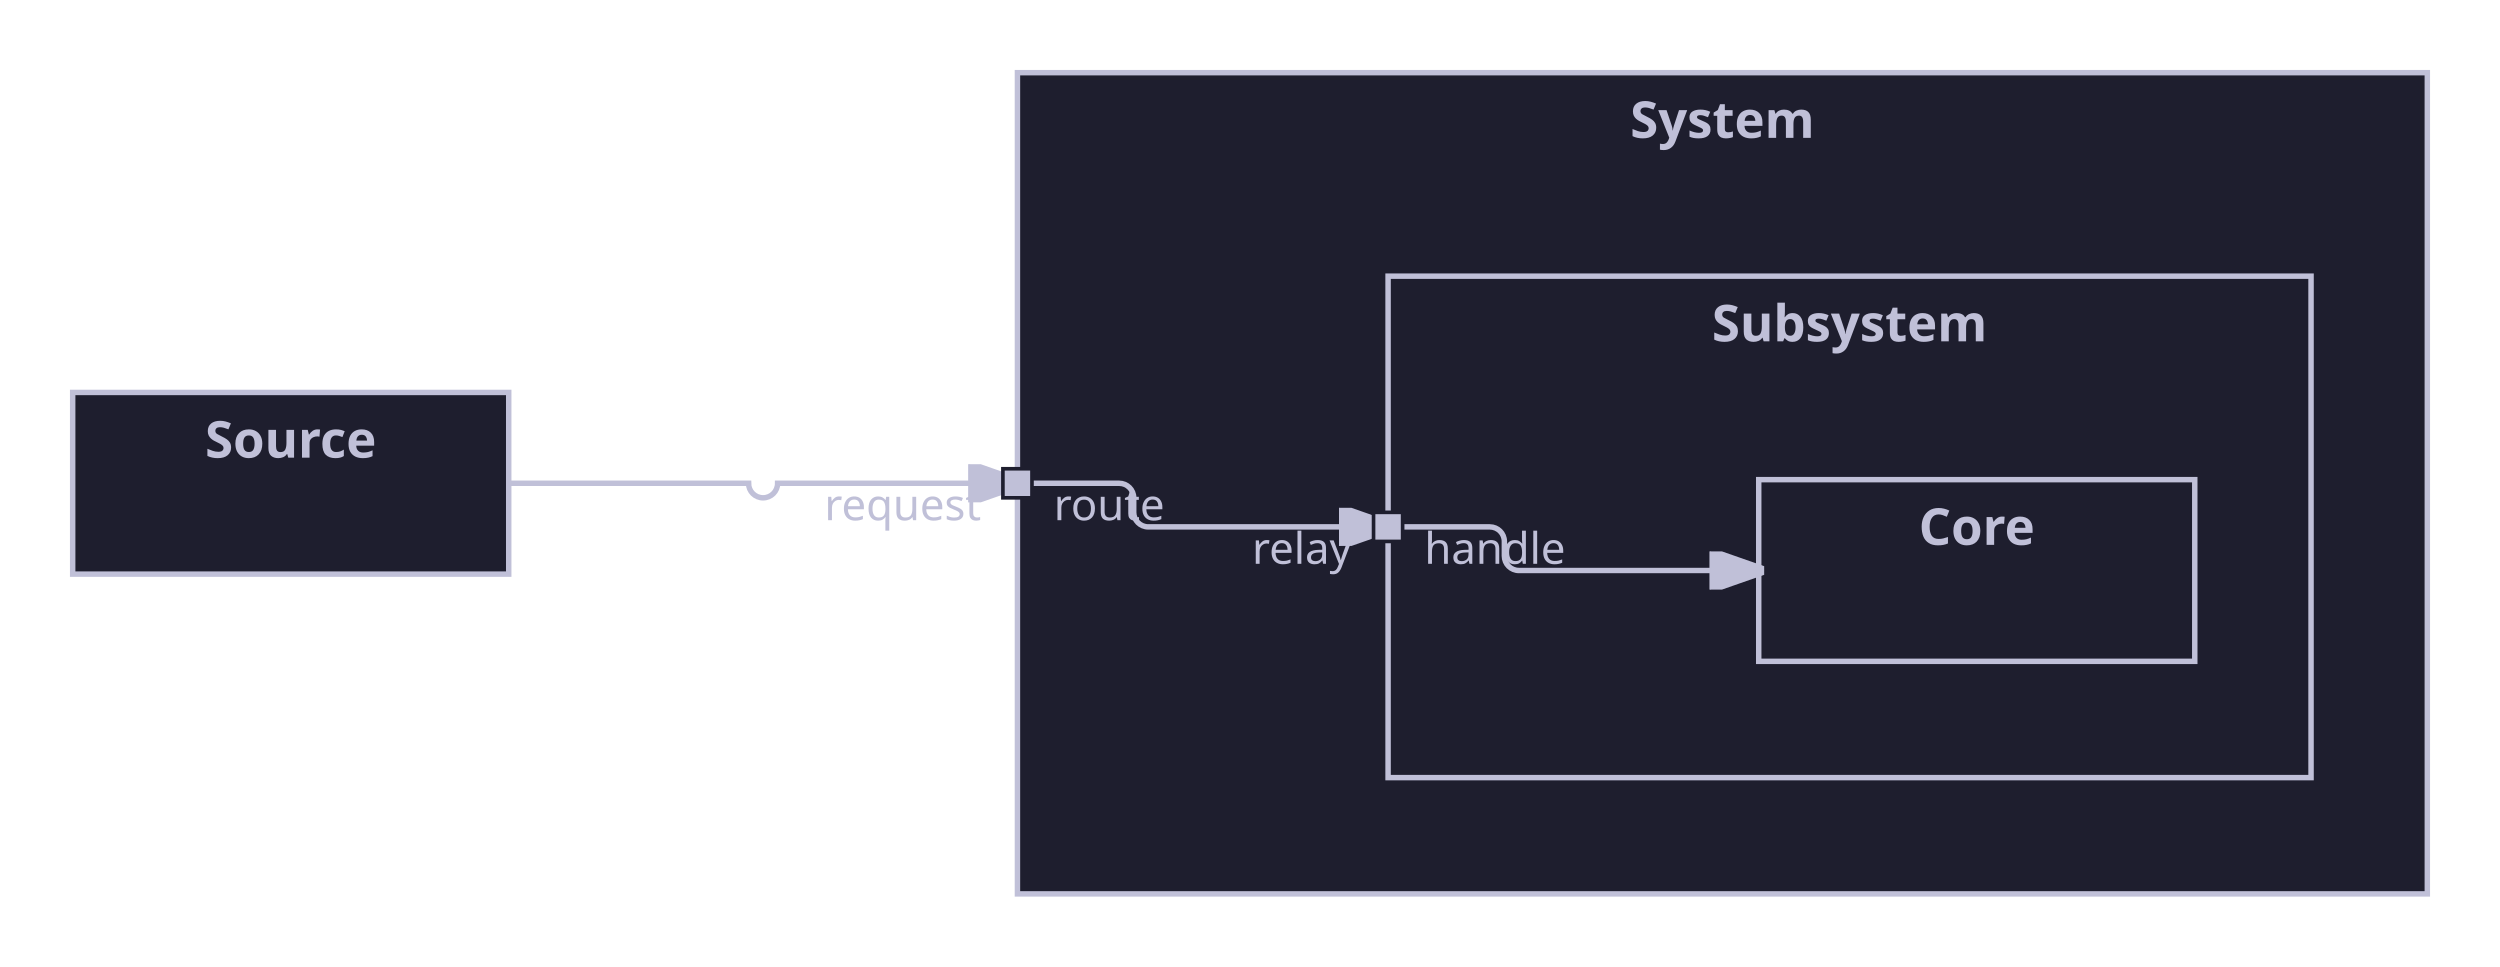
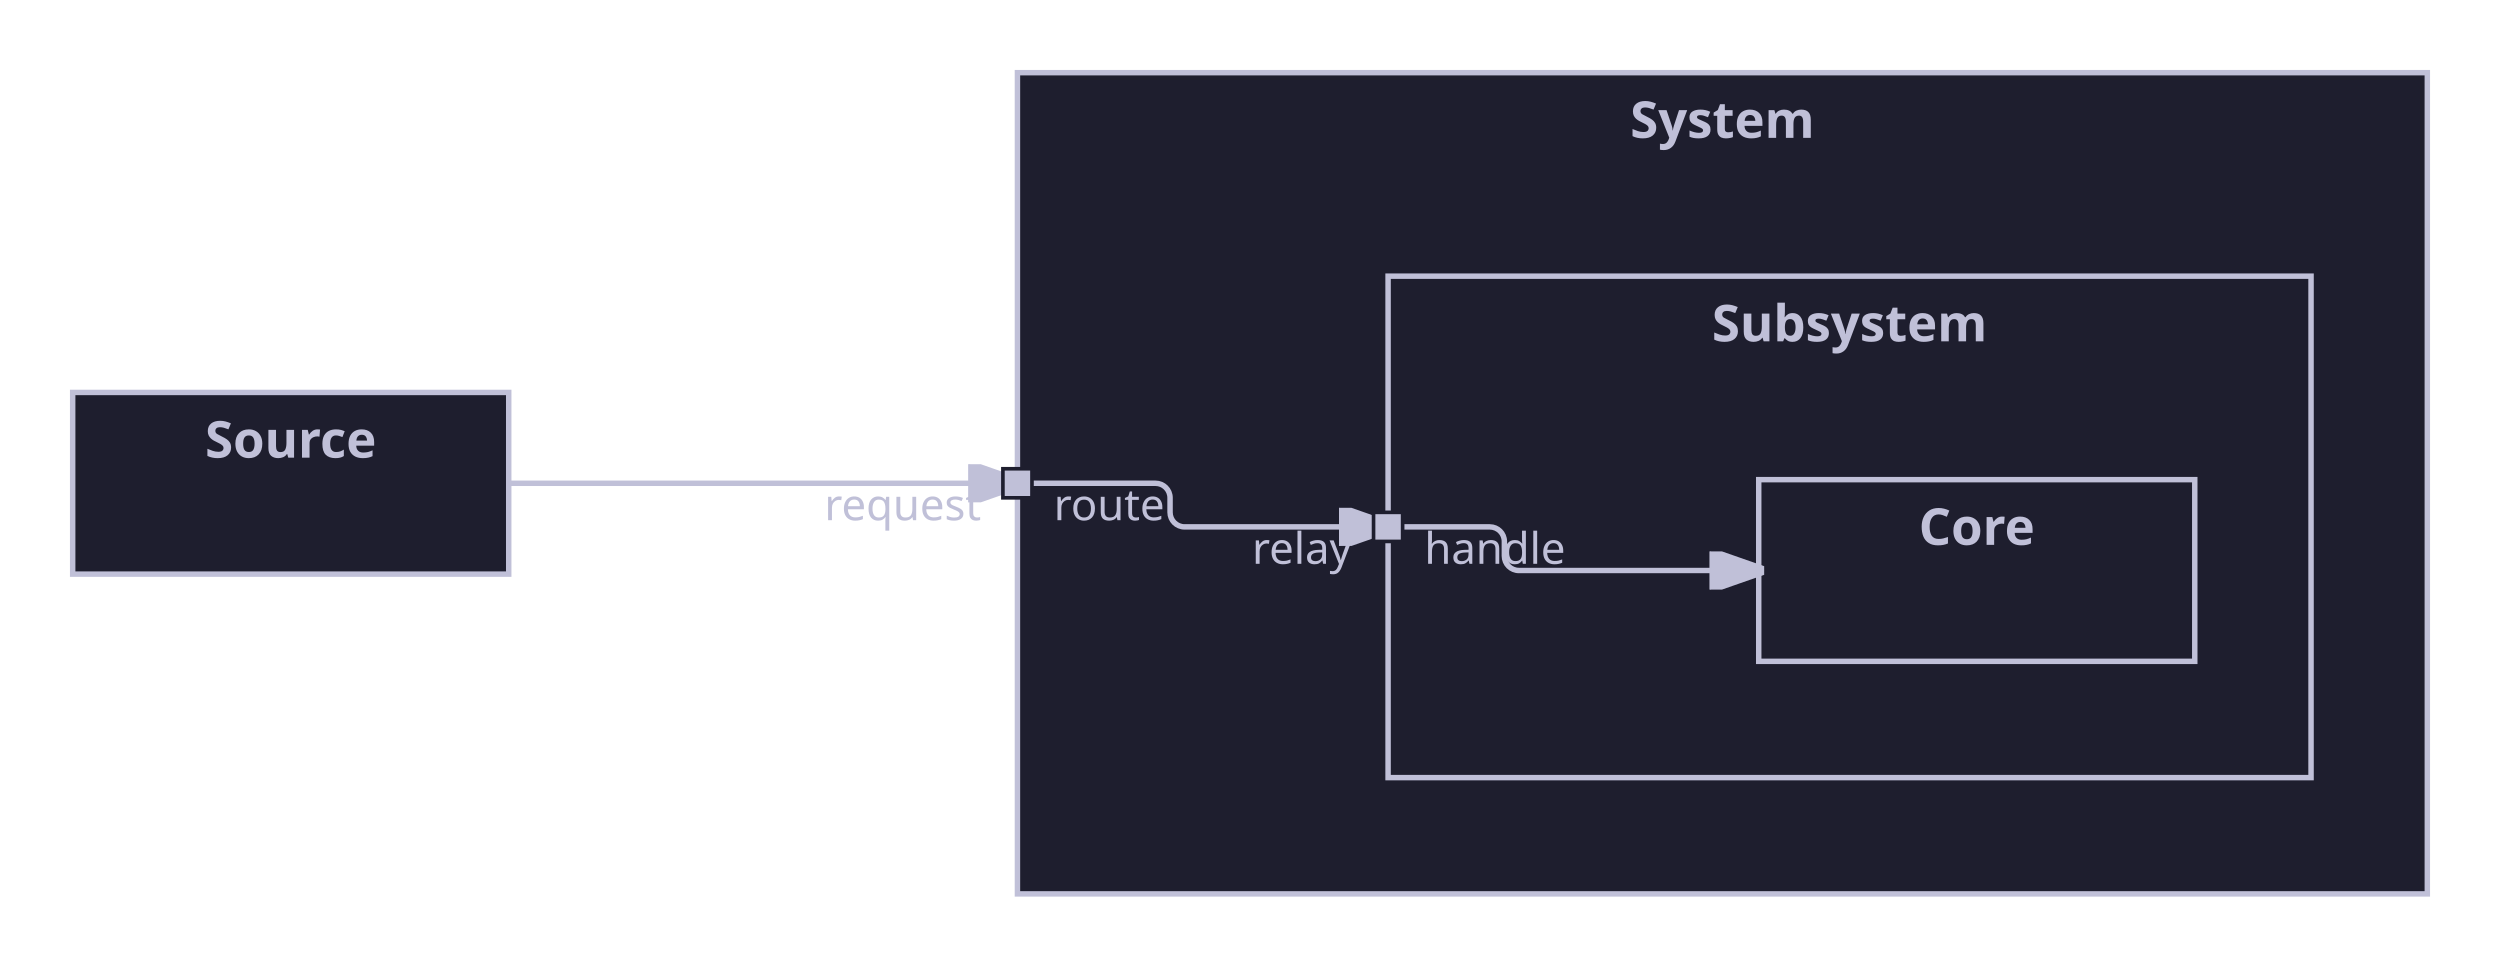
<svg xmlns="http://www.w3.org/2000/svg" width="688.00" height="266.00" viewBox="0 0 688.00 266.00">
  <defs>
    <marker id="line-end-open-chevron" markerWidth="10" markerHeight="7" refX="9" refY="3.5" orient="auto">
      <polyline points="0 0, 10 3.5, 0 7" fill="none" stroke="#C0C0D8" stroke-width="1.50" />
    </marker>
    <marker id="line-end-hollow-triangle" markerWidth="10" markerHeight="7" refX="9" refY="3.5" orient="auto">
      <polygon points="0 0, 10 3.5, 0 7" fill="#1E1E2E" stroke="#C0C0D8" stroke-width="1.50" />
    </marker>
    <marker id="line-end-filled-arrow" markerWidth="10" markerHeight="7" refX="9" refY="3.5" orient="auto">
      <polygon points="0 0, 10 3.5, 0 7" fill="#C0C0D8" stroke="#C0C0D8" stroke-width="1.50" />
    </marker>
    <marker id="line-end-hollow-triangle-crossbar" markerWidth="10" markerHeight="7" refX="9" refY="3.5" orient="auto">
      <polygon points="0 0, 10 3.5, 0 7" fill="#1E1E2E" stroke="#C0C0D8" stroke-width="1.50" />
      <line x1="7" y1="0" x2="7" y2="7" stroke="#C0C0D8" stroke-width="1.50" />
    </marker>
    <marker id="line-end-hollow-diamond" markerWidth="14" markerHeight="8" refX="13" refY="4" orient="auto">
      <polygon points="1 4, 7 0, 13 4, 7 8" fill="#1E1E2E" stroke="#C0C0D8" stroke-width="1.50" />
    </marker>
    <marker id="line-end-filled-diamond" markerWidth="14" markerHeight="8" refX="13" refY="4" orient="auto">
      <polygon points="1 4, 7 0, 13 4, 7 8" fill="#C0C0D8" stroke="#C0C0D8" stroke-width="1.50" />
    </marker>
    <marker id="line-end-circle" markerWidth="10" markerHeight="10" refX="9" refY="5" orient="auto">
      <circle cx="5" cy="5" r="4" fill="#1E1E2E" stroke="#C0C0D8" stroke-width="1.50" />
    </marker>
    <marker id="line-end-bar" markerWidth="4" markerHeight="12" refX="2" refY="6" orient="auto">
      <line x1="2" y1="0" x2="2" y2="12" stroke="#C0C0D8" stroke-width="1.50" />
    </marker>
    <filter id="label-bg" x="-0.05" y="-0.05" width="1.1" height="1.1">
      <feFlood flood-color="#1E1E2E" />
      <feComposite in="SourceGraphic" operator="over" />
    </filter>
  </defs>
  <rect x="20.00" y="108.00" width="120.00" height="50.00" fill="#1E1E2E" stroke="#C0C0D8" stroke-width="1.50" />
  <text x="80.00" y="121.00" font-family="Noto Sans, sans-serif" font-size="14.00" font-weight="bold" fill="#C0C0D8" text-anchor="middle" dominant-baseline="middle">Source</text>
  <rect x="280.00" y="20.00" width="388.00" height="226.00" fill="#1E1E2E" stroke="#C0C0D8" stroke-width="1.50" />
  <text x="474.00" y="33.00" font-family="Noto Sans, sans-serif" font-size="14.00" font-weight="bold" fill="#C0C0D8" text-anchor="middle" dominant-baseline="middle">System</text>
  <rect x="382.00" y="76.00" width="254.00" height="138.00" fill="#1E1E2E" stroke="#C0C0D8" stroke-width="1.50" />
  <text x="509.00" y="89.00" font-family="Noto Sans, sans-serif" font-size="14.00" font-weight="bold" fill="#C0C0D8" text-anchor="middle" dominant-baseline="middle">Subsystem</text>
  <rect x="484.00" y="132.00" width="120.00" height="50.00" fill="#1E1E2E" stroke="#C0C0D8" stroke-width="1.50" />
  <text x="544.00" y="145.00" font-family="Noto Sans, sans-serif" font-size="14.00" font-weight="bold" fill="#C0C0D8" text-anchor="middle" dominant-baseline="middle">Core</text>
  <path d="M 382.00 145.00 L 410.00 145.00 A 4.00 4.00 0 0 1 414.00 149.00 L 414.00 153.00 A 4.00 4.00 0 0 0 418.00 157.00 L 484.00 157.00" fill="none" stroke="#C0C0D8" stroke-width="1.50" marker-end="url(#line-end-filled-arrow)" />
-   <path d="M 280.00 133.00 L 308.00 133.00 A 4.00 4.00 0 0 1 312.00 137.00 L 312.00 141.00 A 4.00 4.00 0 0 0 316.00 145.00 L 382.00 145.00" fill="none" stroke="#C0C0D8" stroke-width="1.50" marker-end="url(#line-end-filled-arrow)" />
-   <path d="M 140.00 133.00 L 206.00 133.00 A 4.00 4.00 0 0 0 214.00 133.00 L 280.00 133.00" fill="none" stroke="#C0C0D8" stroke-width="1.50" marker-end="url(#line-end-filled-arrow)" />
+   <path d="M 280.00 133.00 L 312.00 133.00 L 318.00 133.00 A 4.00 4.00 0 0 1 322.00 137.00 L 322.00 141.00 A 4.00 4.00 0 0 0 326.00 145.00 L 382.00 145.00" fill="none" stroke="#C0C0D8" stroke-width="1.50" marker-end="url(#line-end-filled-arrow)" />
+   <path d="M 140.00 133.00 L 210.00 133.00 L 280.00 133.00" fill="none" stroke="#C0C0D8" stroke-width="1.50" marker-end="url(#line-end-filled-arrow)" />
  <rect x="378.00" y="141.00" width="8.00" height="8.00" fill="#C0C0D8" stroke="#1E1E2E" stroke-width="1.00" />
  <text x="392.00" y="151.00" font-family="Noto Sans, sans-serif" font-size="12.00" fill="#C0C0D8" text-anchor="start" dominant-baseline="middle">handle</text>
  <text x="372.00" y="151.00" font-family="Noto Sans, sans-serif" font-size="12.00" fill="#C0C0D8" text-anchor="end" dominant-baseline="middle">relay</text>
  <rect x="276.00" y="129.00" width="8.00" height="8.00" fill="#C0C0D8" stroke="#1E1E2E" stroke-width="1.00" />
  <text x="290.00" y="139.00" font-family="Noto Sans, sans-serif" font-size="12.00" fill="#C0C0D8" text-anchor="start" dominant-baseline="middle">route</text>
  <text x="270.00" y="139.00" font-family="Noto Sans, sans-serif" font-size="12.00" fill="#C0C0D8" text-anchor="end" dominant-baseline="middle">request</text>
</svg>
